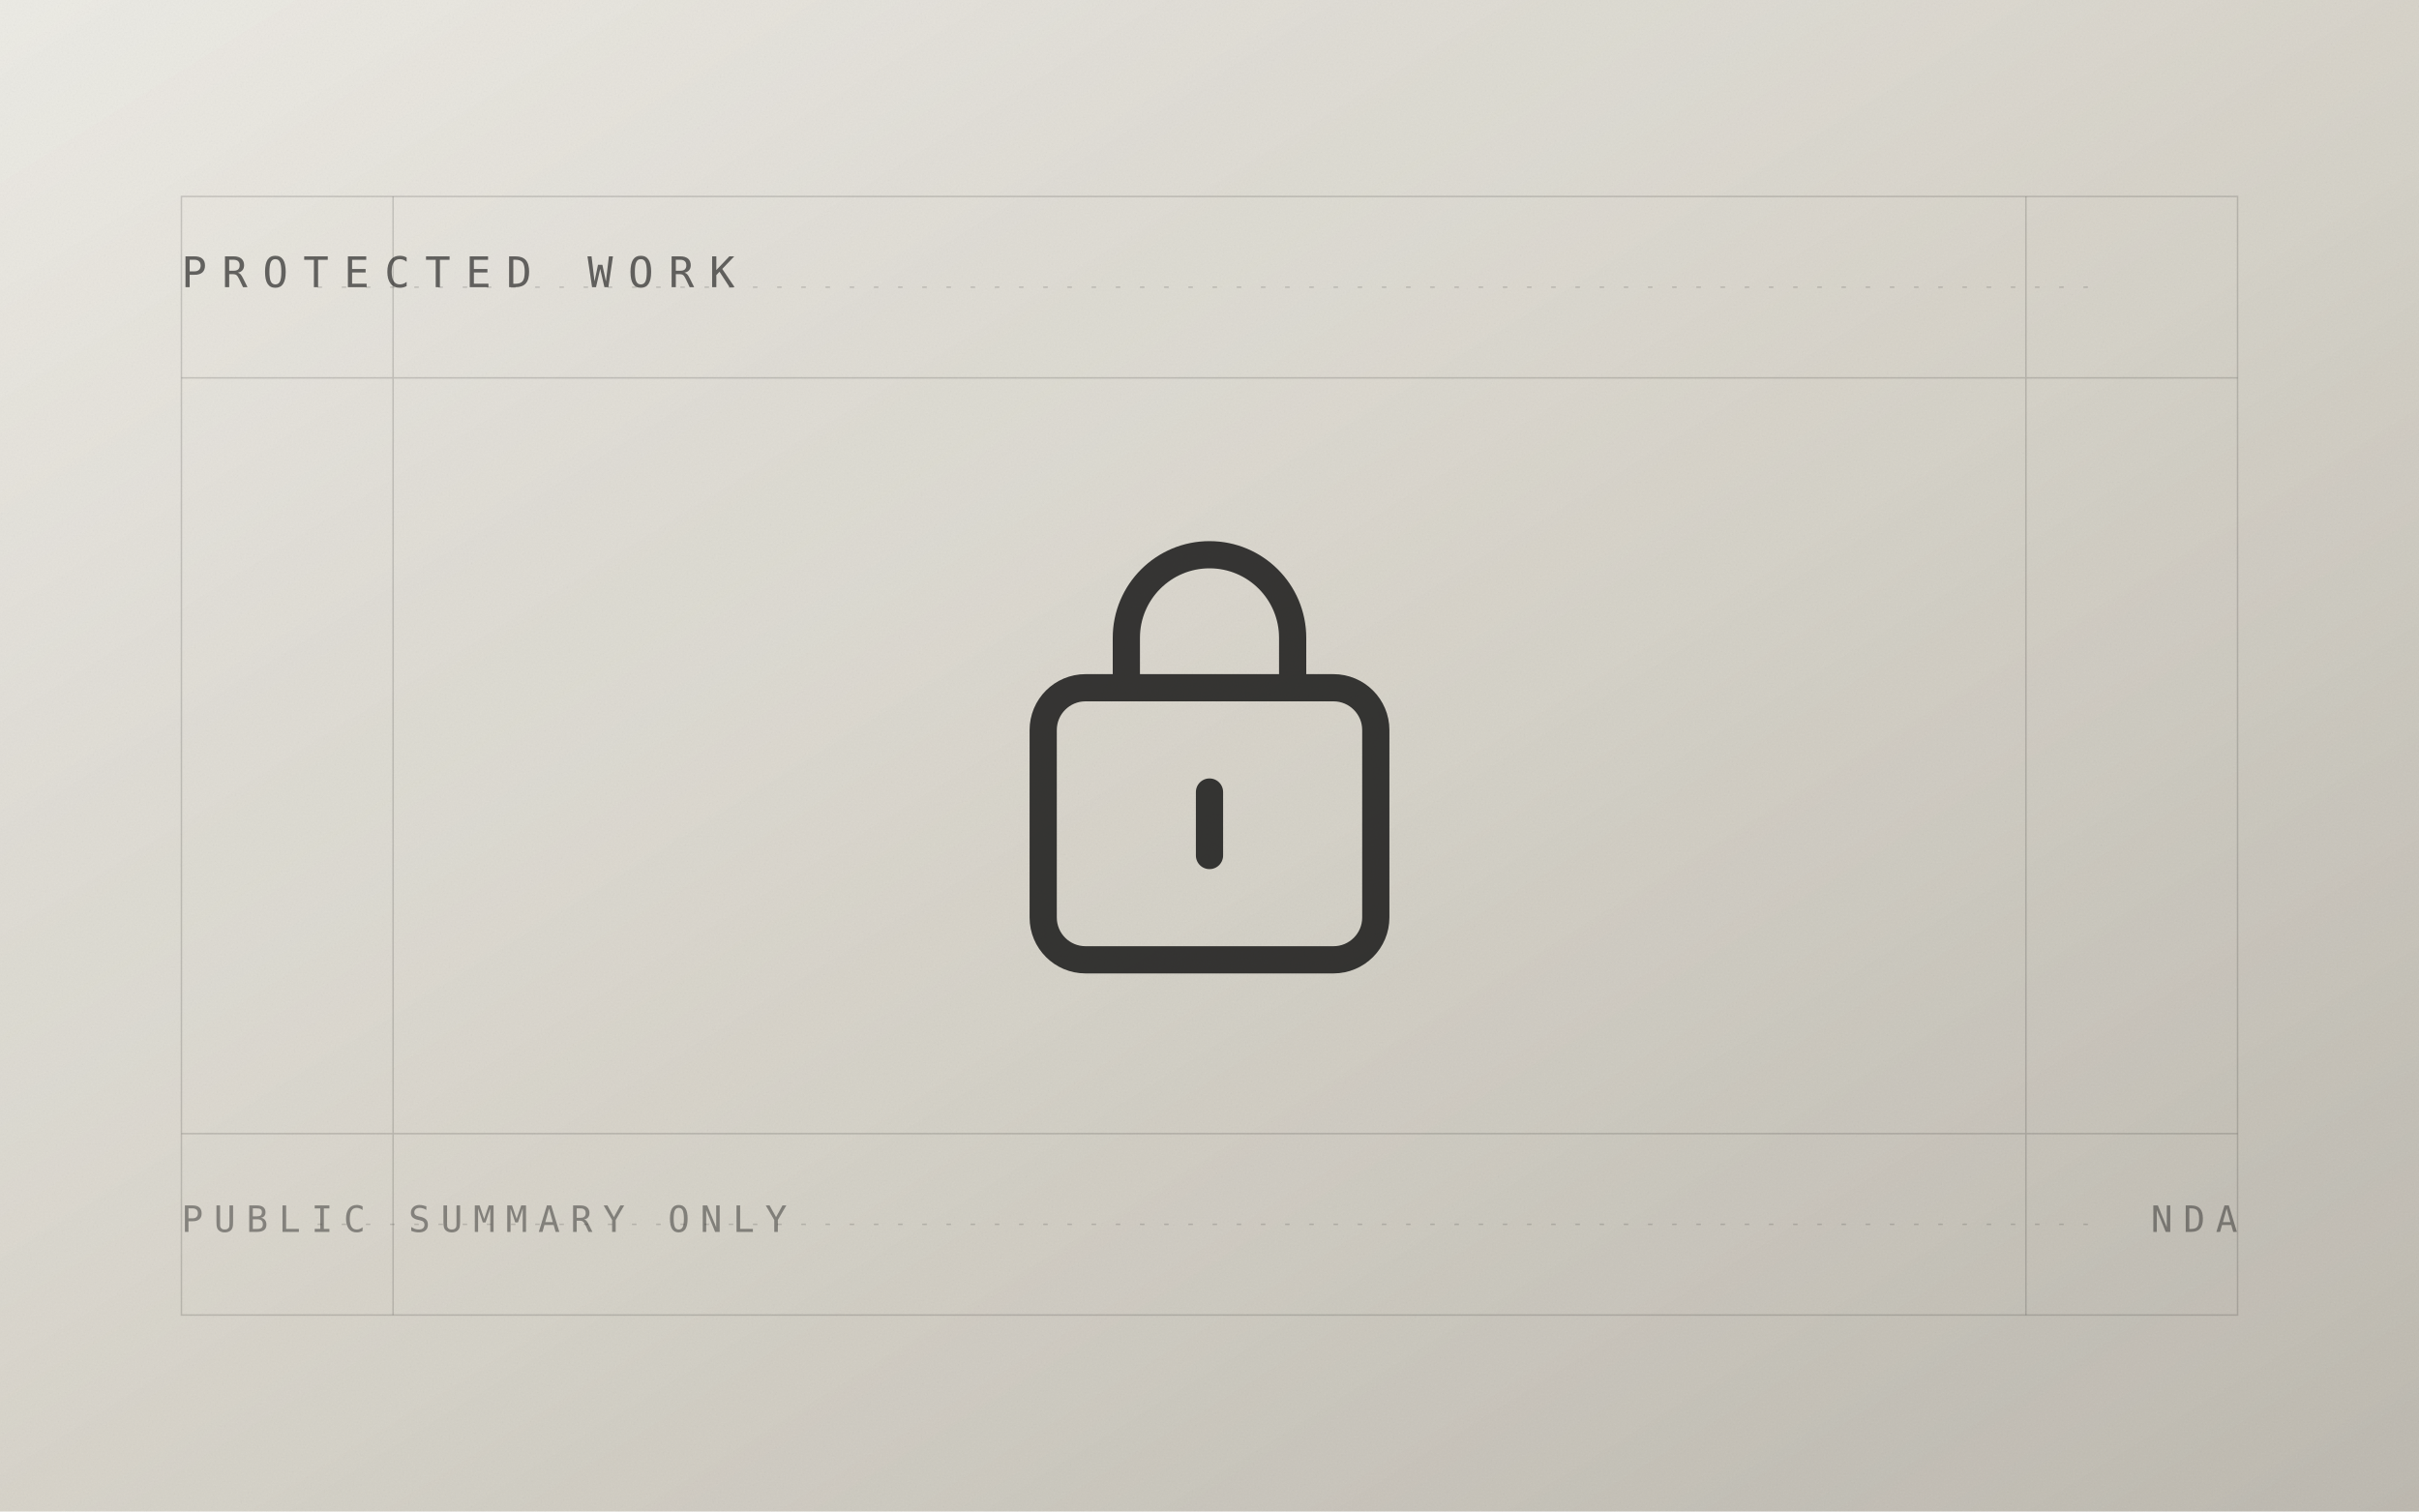
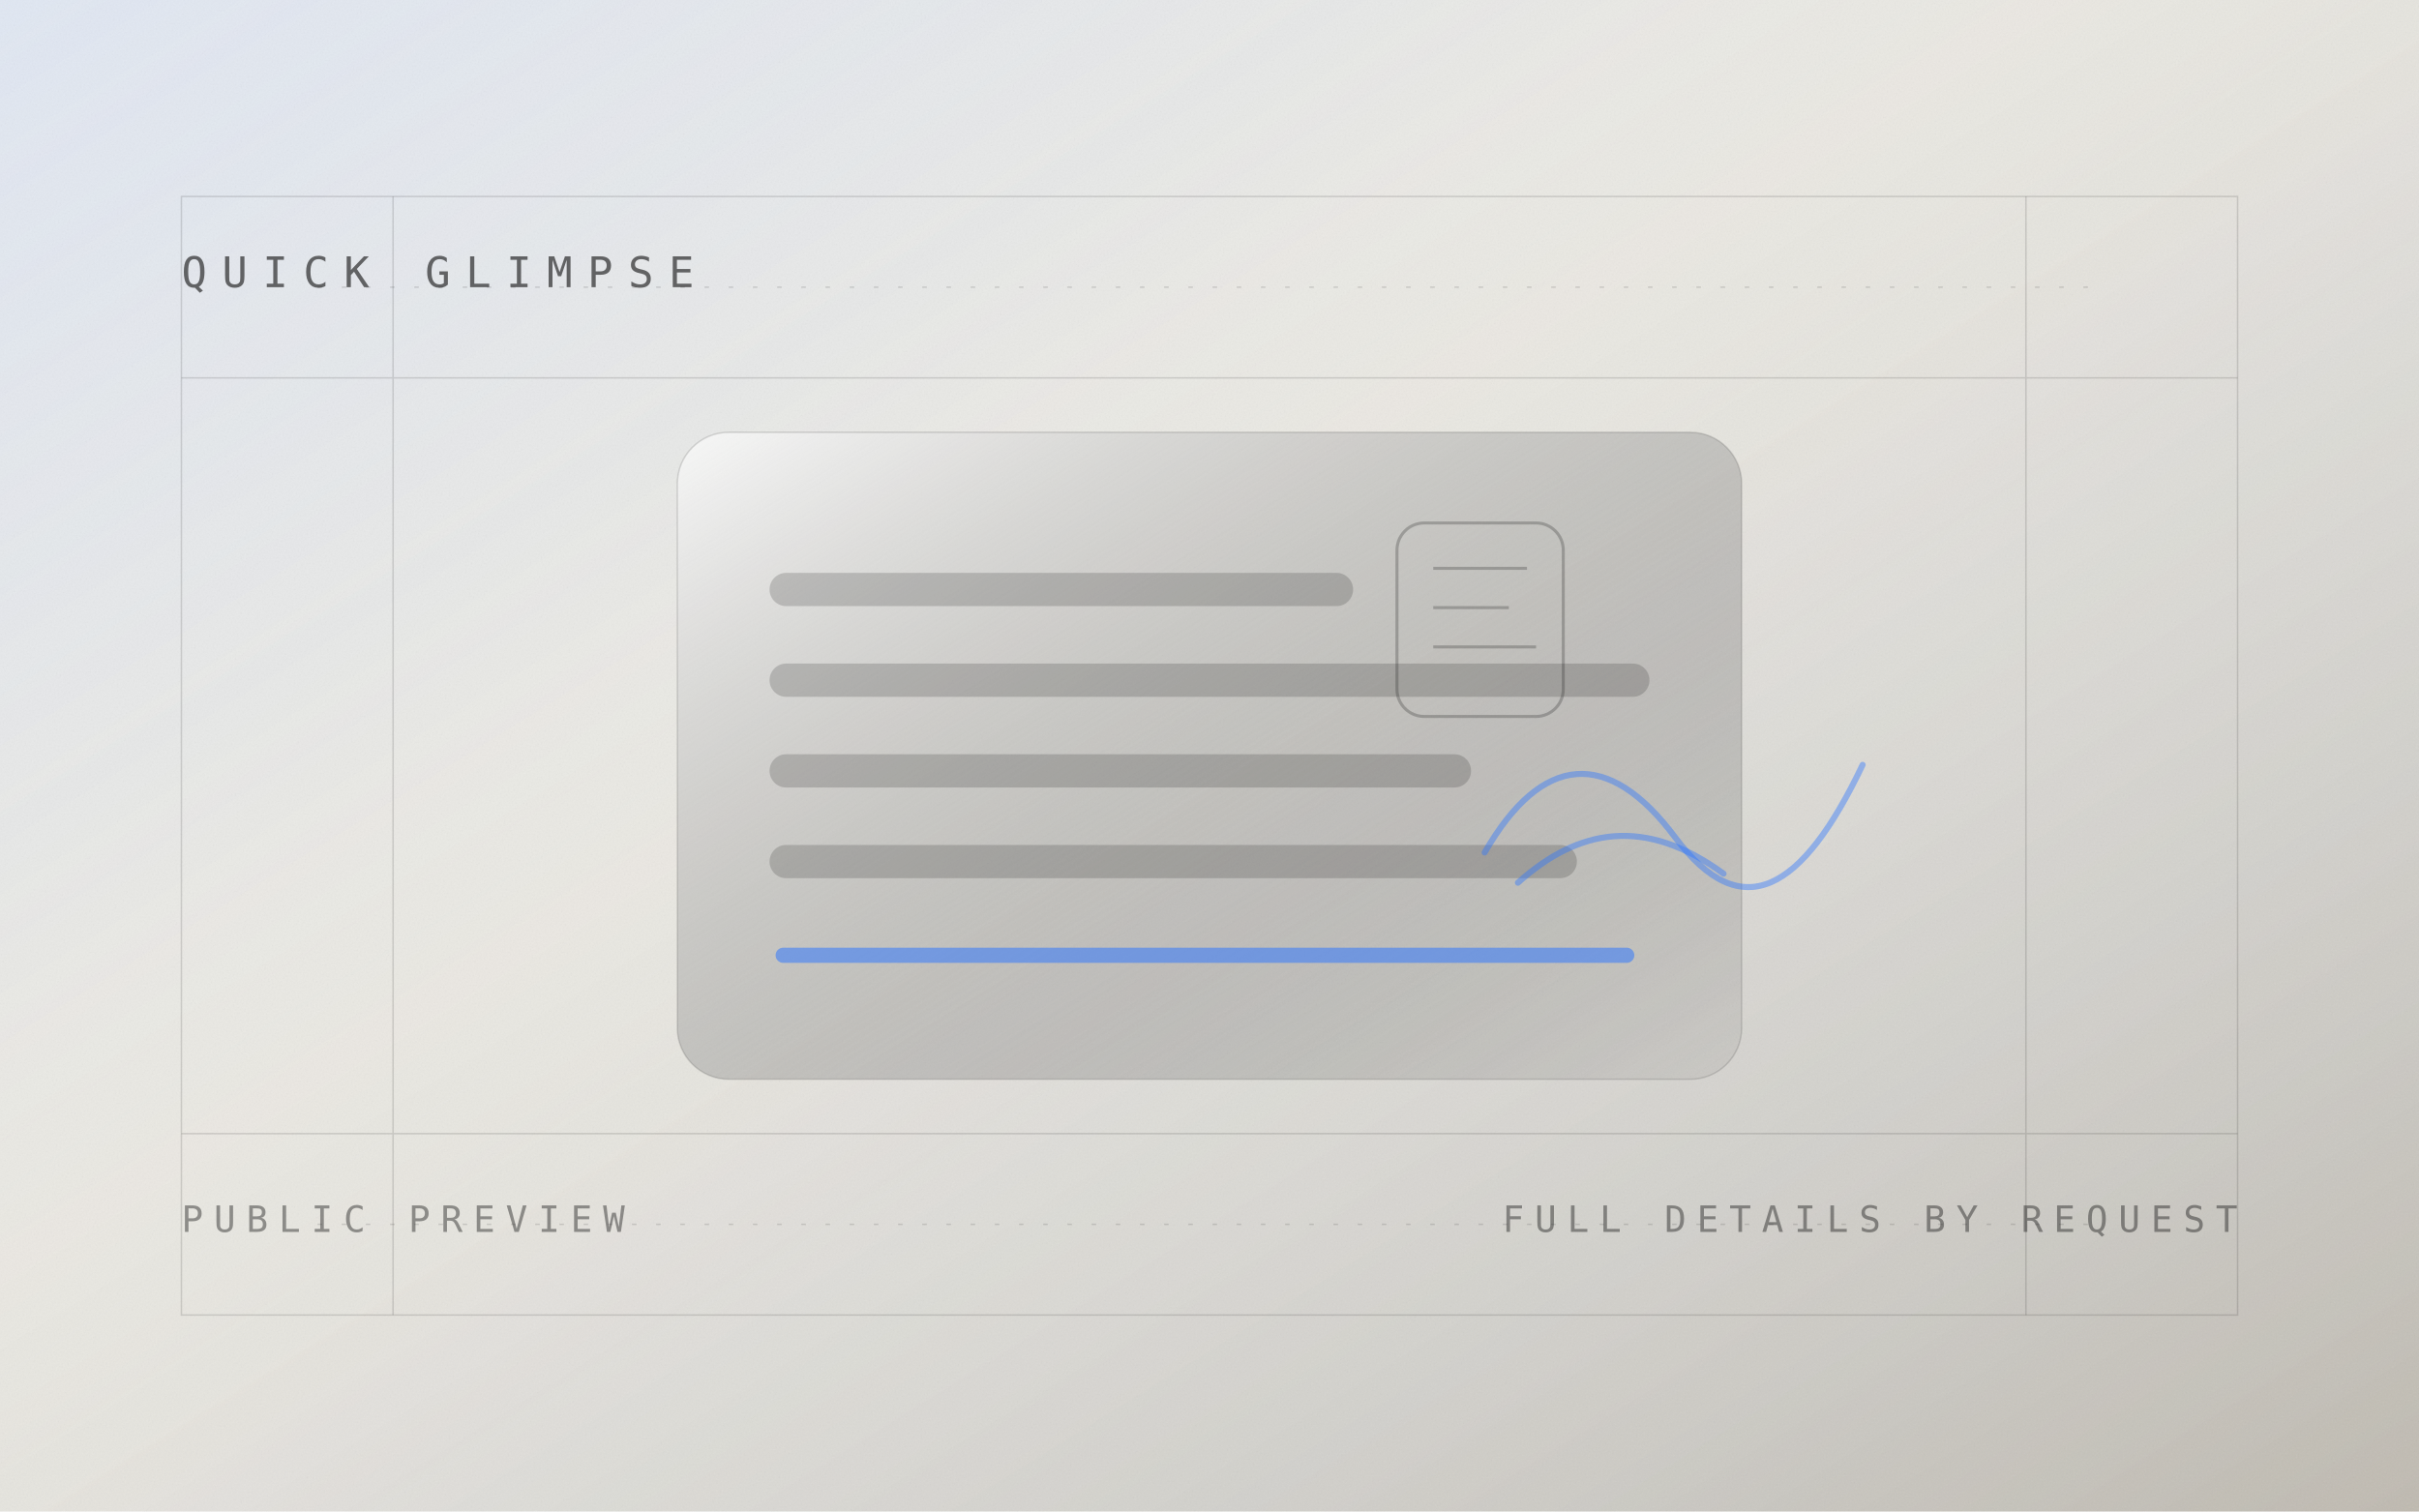
<svg xmlns="http://www.w3.org/2000/svg" viewBox="0 0 1600 1000" role="img" aria-labelledby="title desc">
  <defs>
    <filter id="grain" x="-20%" y="-20%" width="140%" height="140%">
      <feTurbulence type="fractalNoise" baseFrequency="0.82" numOctaves="3" stitchTiles="stitch" />
      <feColorMatrix type="saturate" values="0" />
      <feComponentTransfer>
        <feFuncA type="table" tableValues="0 0.08" />
      </feComponentTransfer>
    </filter>
    <linearGradient id="paper" x1="0" y1="0" x2="1" y2="1">
-       <stop offset="0" stop-color="#f7f5ef" />
-       <stop offset="0.54" stop-color="#ece8dd" />
-       <stop offset="1" stop-color="#dcd7cc" />
+       <stop offset="0" stop-color="#f8f6f0" />
+       <stop offset="0.5" stop-color="#ece8de" />
+       <stop offset="1" stop-color="#d9d3c8" />
    </linearGradient>
-     <linearGradient id="shade" x1="0" y1="0" x2="1" y2="1">
-       <stop offset="0" stop-color="#111111" stop-opacity="0.05" />
-       <stop offset="1" stop-color="#111111" stop-opacity="0.16" />
+     <linearGradient id="blueWash" x1="0" y1="0" x2="1" y2="1">
+       <stop offset="0" stop-color="#2d76ff" stop-opacity="0.12" />
+       <stop offset="0.42" stop-color="#2d76ff" stop-opacity="0.02" />
+       <stop offset="1" stop-color="#111111" stop-opacity="0.13" />
+     </linearGradient>
+     <linearGradient id="cardShade" x1="0" y1="0" x2="1" y2="1">
+       <stop offset="0" stop-color="#ffffff" stop-opacity="0.68" />
+       <stop offset="1" stop-color="#111111" stop-opacity="0.05" />
    </linearGradient>
  </defs>
  <rect width="1600" height="1000" fill="url(#paper)" />
-   <rect width="1600" height="1000" fill="url(#shade)" />
+   <rect width="1600" height="1000" fill="url(#blueWash)" />
  <rect width="1600" height="1000" filter="url(#grain)" />
-   <g fill="none" stroke="#111" stroke-opacity="0.16" stroke-width="1">
+   <g fill="none" stroke="#111" stroke-opacity="0.14" stroke-width="1">
    <path d="M120 130H1480V870H120z" />
    <path d="M120 250H1480M120 750H1480M260 130V870M1340 130V870" />
    <path d="M210 190H1390" stroke-dasharray="3 13" />
    <path d="M210 810H1390" stroke-dasharray="3 13" />
  </g>
-   <g transform="translate(690 350)" fill="none" stroke="#111" stroke-width="18" stroke-linecap="round" stroke-linejoin="round" opacity="0.82">
-     <rect x="0" y="105" width="220" height="180" rx="28" />
-     <path d="M55 105V72a55 55 0 0 1 110 0v33" />
-     <path d="M110 174v42" />
+   <g transform="translate(448 286)">
+     <rect x="0" y="0" width="704" height="428" rx="34" fill="url(#cardShade)" stroke="#111" stroke-opacity="0.14" />
+     <path d="M72 104H436M72 164H632M72 224H514M72 284H584" stroke="#111" stroke-opacity="0.18" stroke-width="22" stroke-linecap="round" />
+     <path d="M70 346H628" stroke="#2d76ff" stroke-opacity="0.52" stroke-width="10" stroke-linecap="round" />
+     <g transform="translate(476 60)" fill="none" stroke="#111" stroke-opacity="0.24" stroke-width="2">
+       <rect x="0" y="0" width="110" height="128" rx="18" />
+       <path d="M24 30H86M24 56H74M24 82H92" />
+     </g>
+     <g transform="translate(534 198)" fill="none" stroke="#2d76ff" stroke-opacity="0.42" stroke-width="4" stroke-linecap="round">
+       <path d="M0 80C38 14 82 11 126 70S210 106 250 22" />
+       <path d="M22 100C62 64 106 56 158 94" />
+     </g>
  </g>
  <g fill="#111">
-     <text x="120" y="190" font-family="ui-monospace, SFMono-Regular, Menlo, monospace" font-size="28" letter-spacing="10" opacity="0.62">PROTECTED WORK</text>
-     <text x="120" y="815" font-family="ui-monospace, SFMono-Regular, Menlo, monospace" font-size="24" letter-spacing="7" opacity="0.42">PUBLIC SUMMARY ONLY</text>
-     <text x="1480" y="815" text-anchor="end" font-family="ui-monospace, SFMono-Regular, Menlo, monospace" font-size="24" letter-spacing="7" opacity="0.42">NDA</text>
+     <text x="120" y="190" font-family="ui-monospace, SFMono-Regular, Menlo, monospace" font-size="28" letter-spacing="10" opacity="0.62">QUICK GLIMPSE</text>
+     <text x="120" y="815" font-family="ui-monospace, SFMono-Regular, Menlo, monospace" font-size="24" letter-spacing="7" opacity="0.42">PUBLIC PREVIEW</text>
+     <text x="1480" y="815" text-anchor="end" font-family="ui-monospace, SFMono-Regular, Menlo, monospace" font-size="24" letter-spacing="7" opacity="0.42">FULL DETAILS BY REQUEST</text>
  </g>
</svg>
